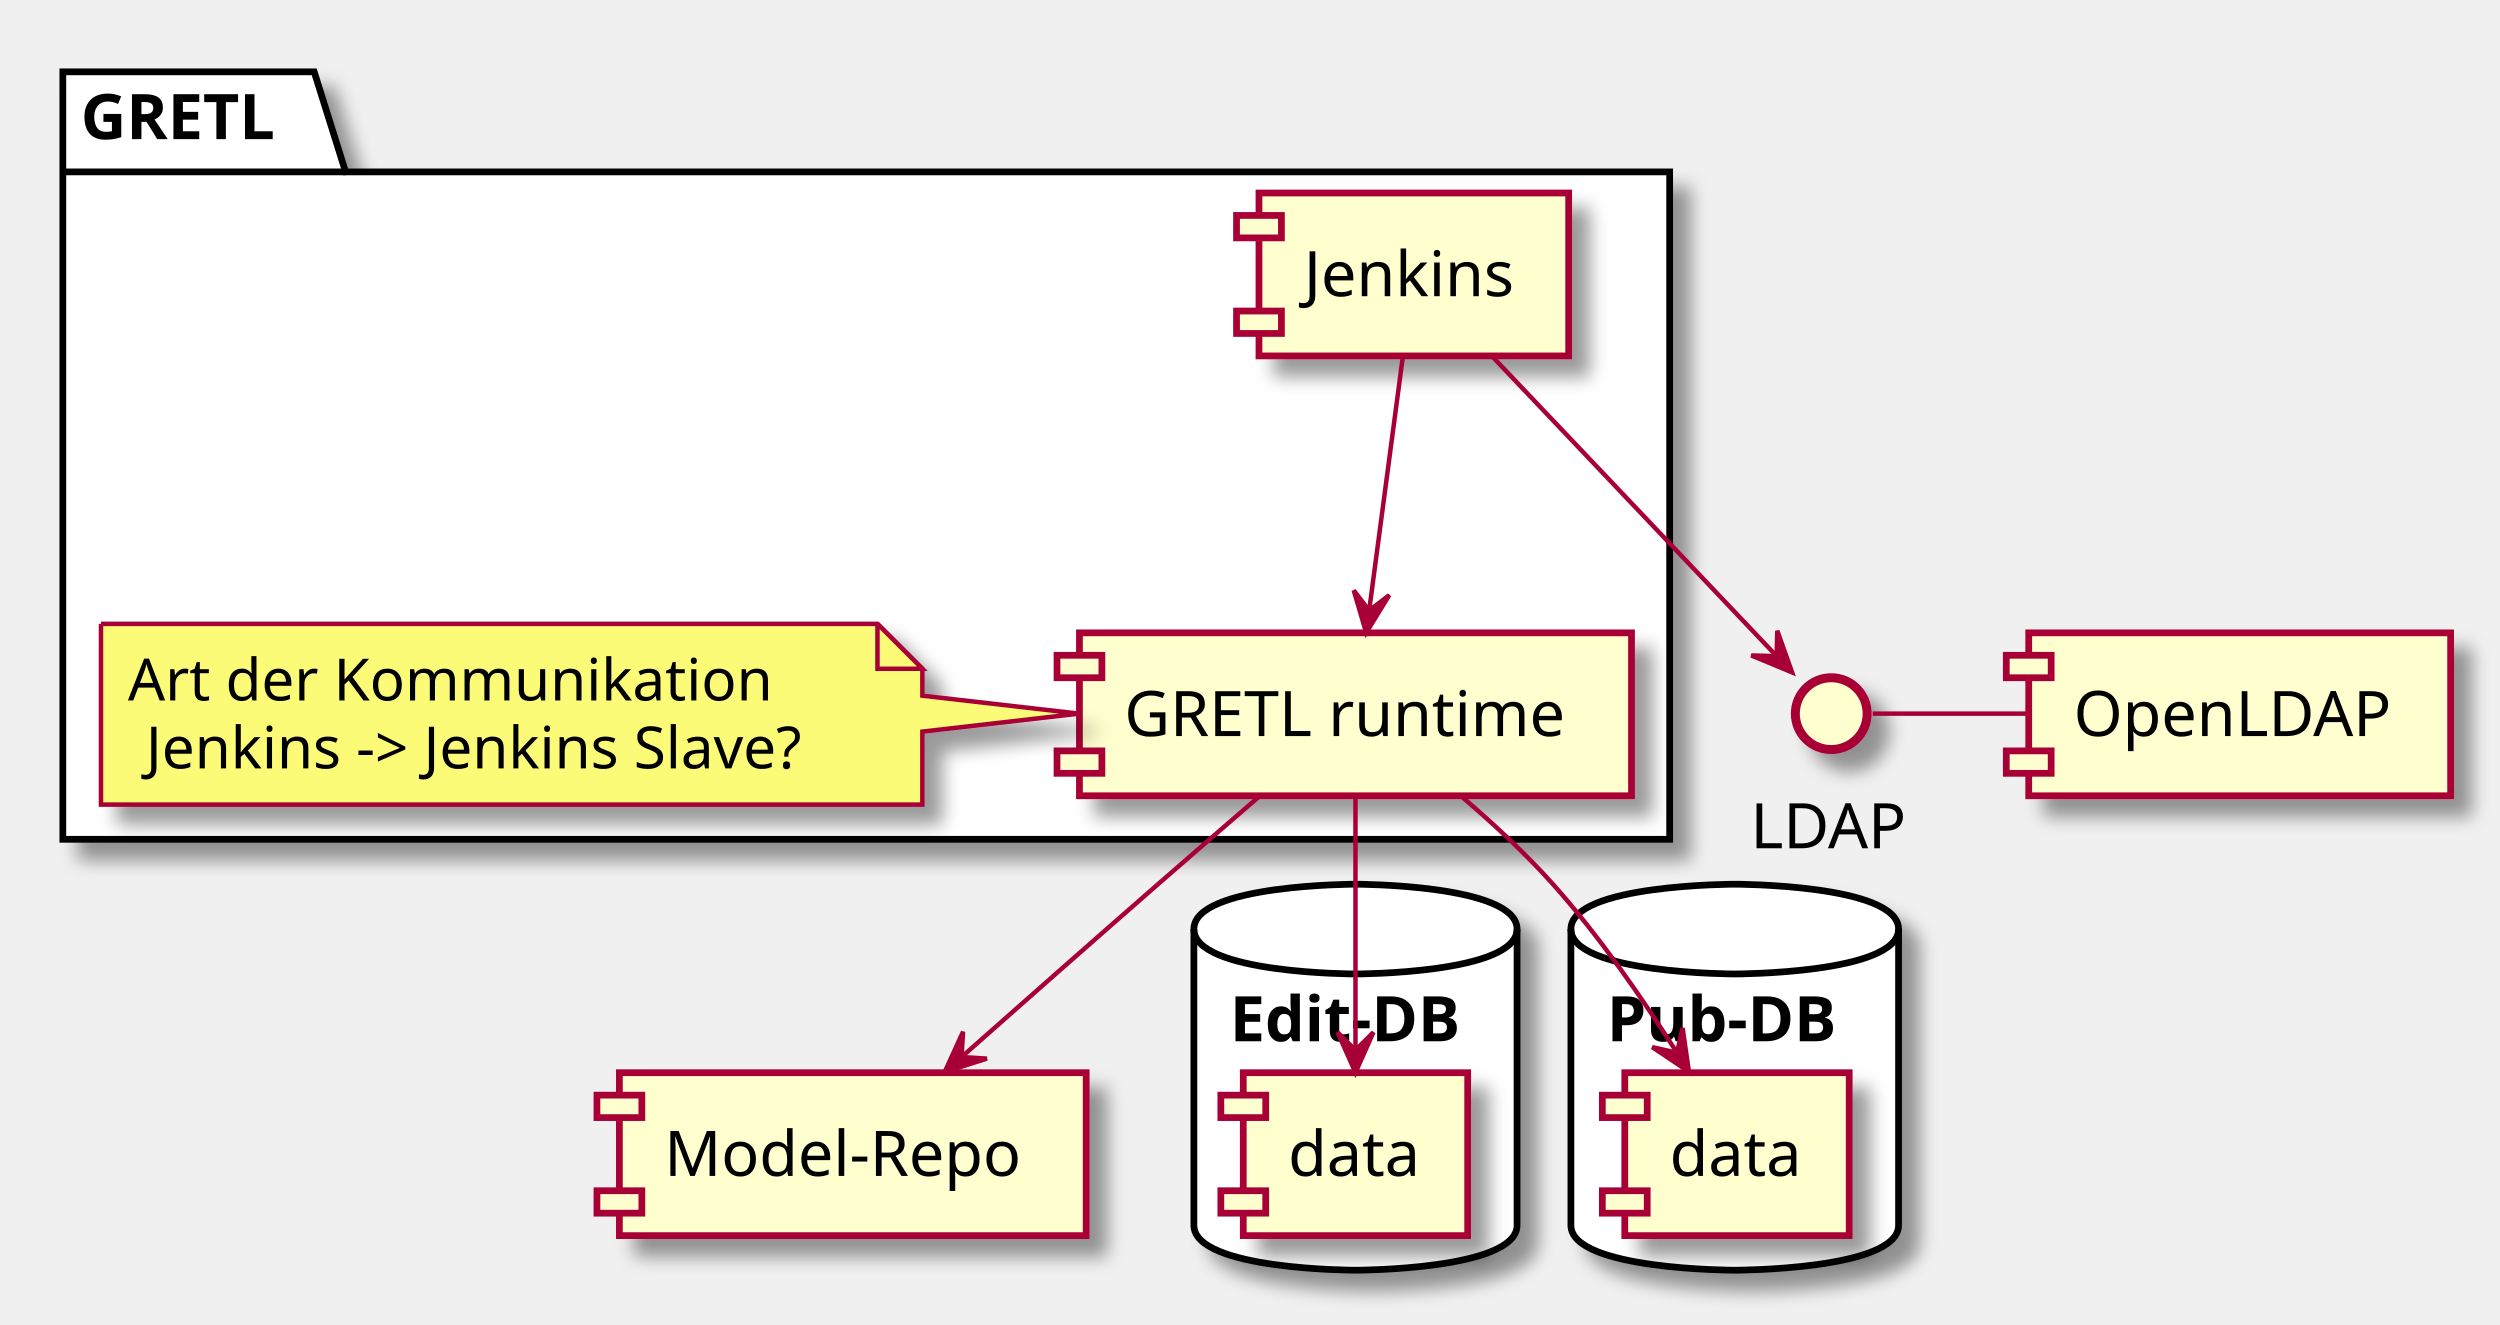
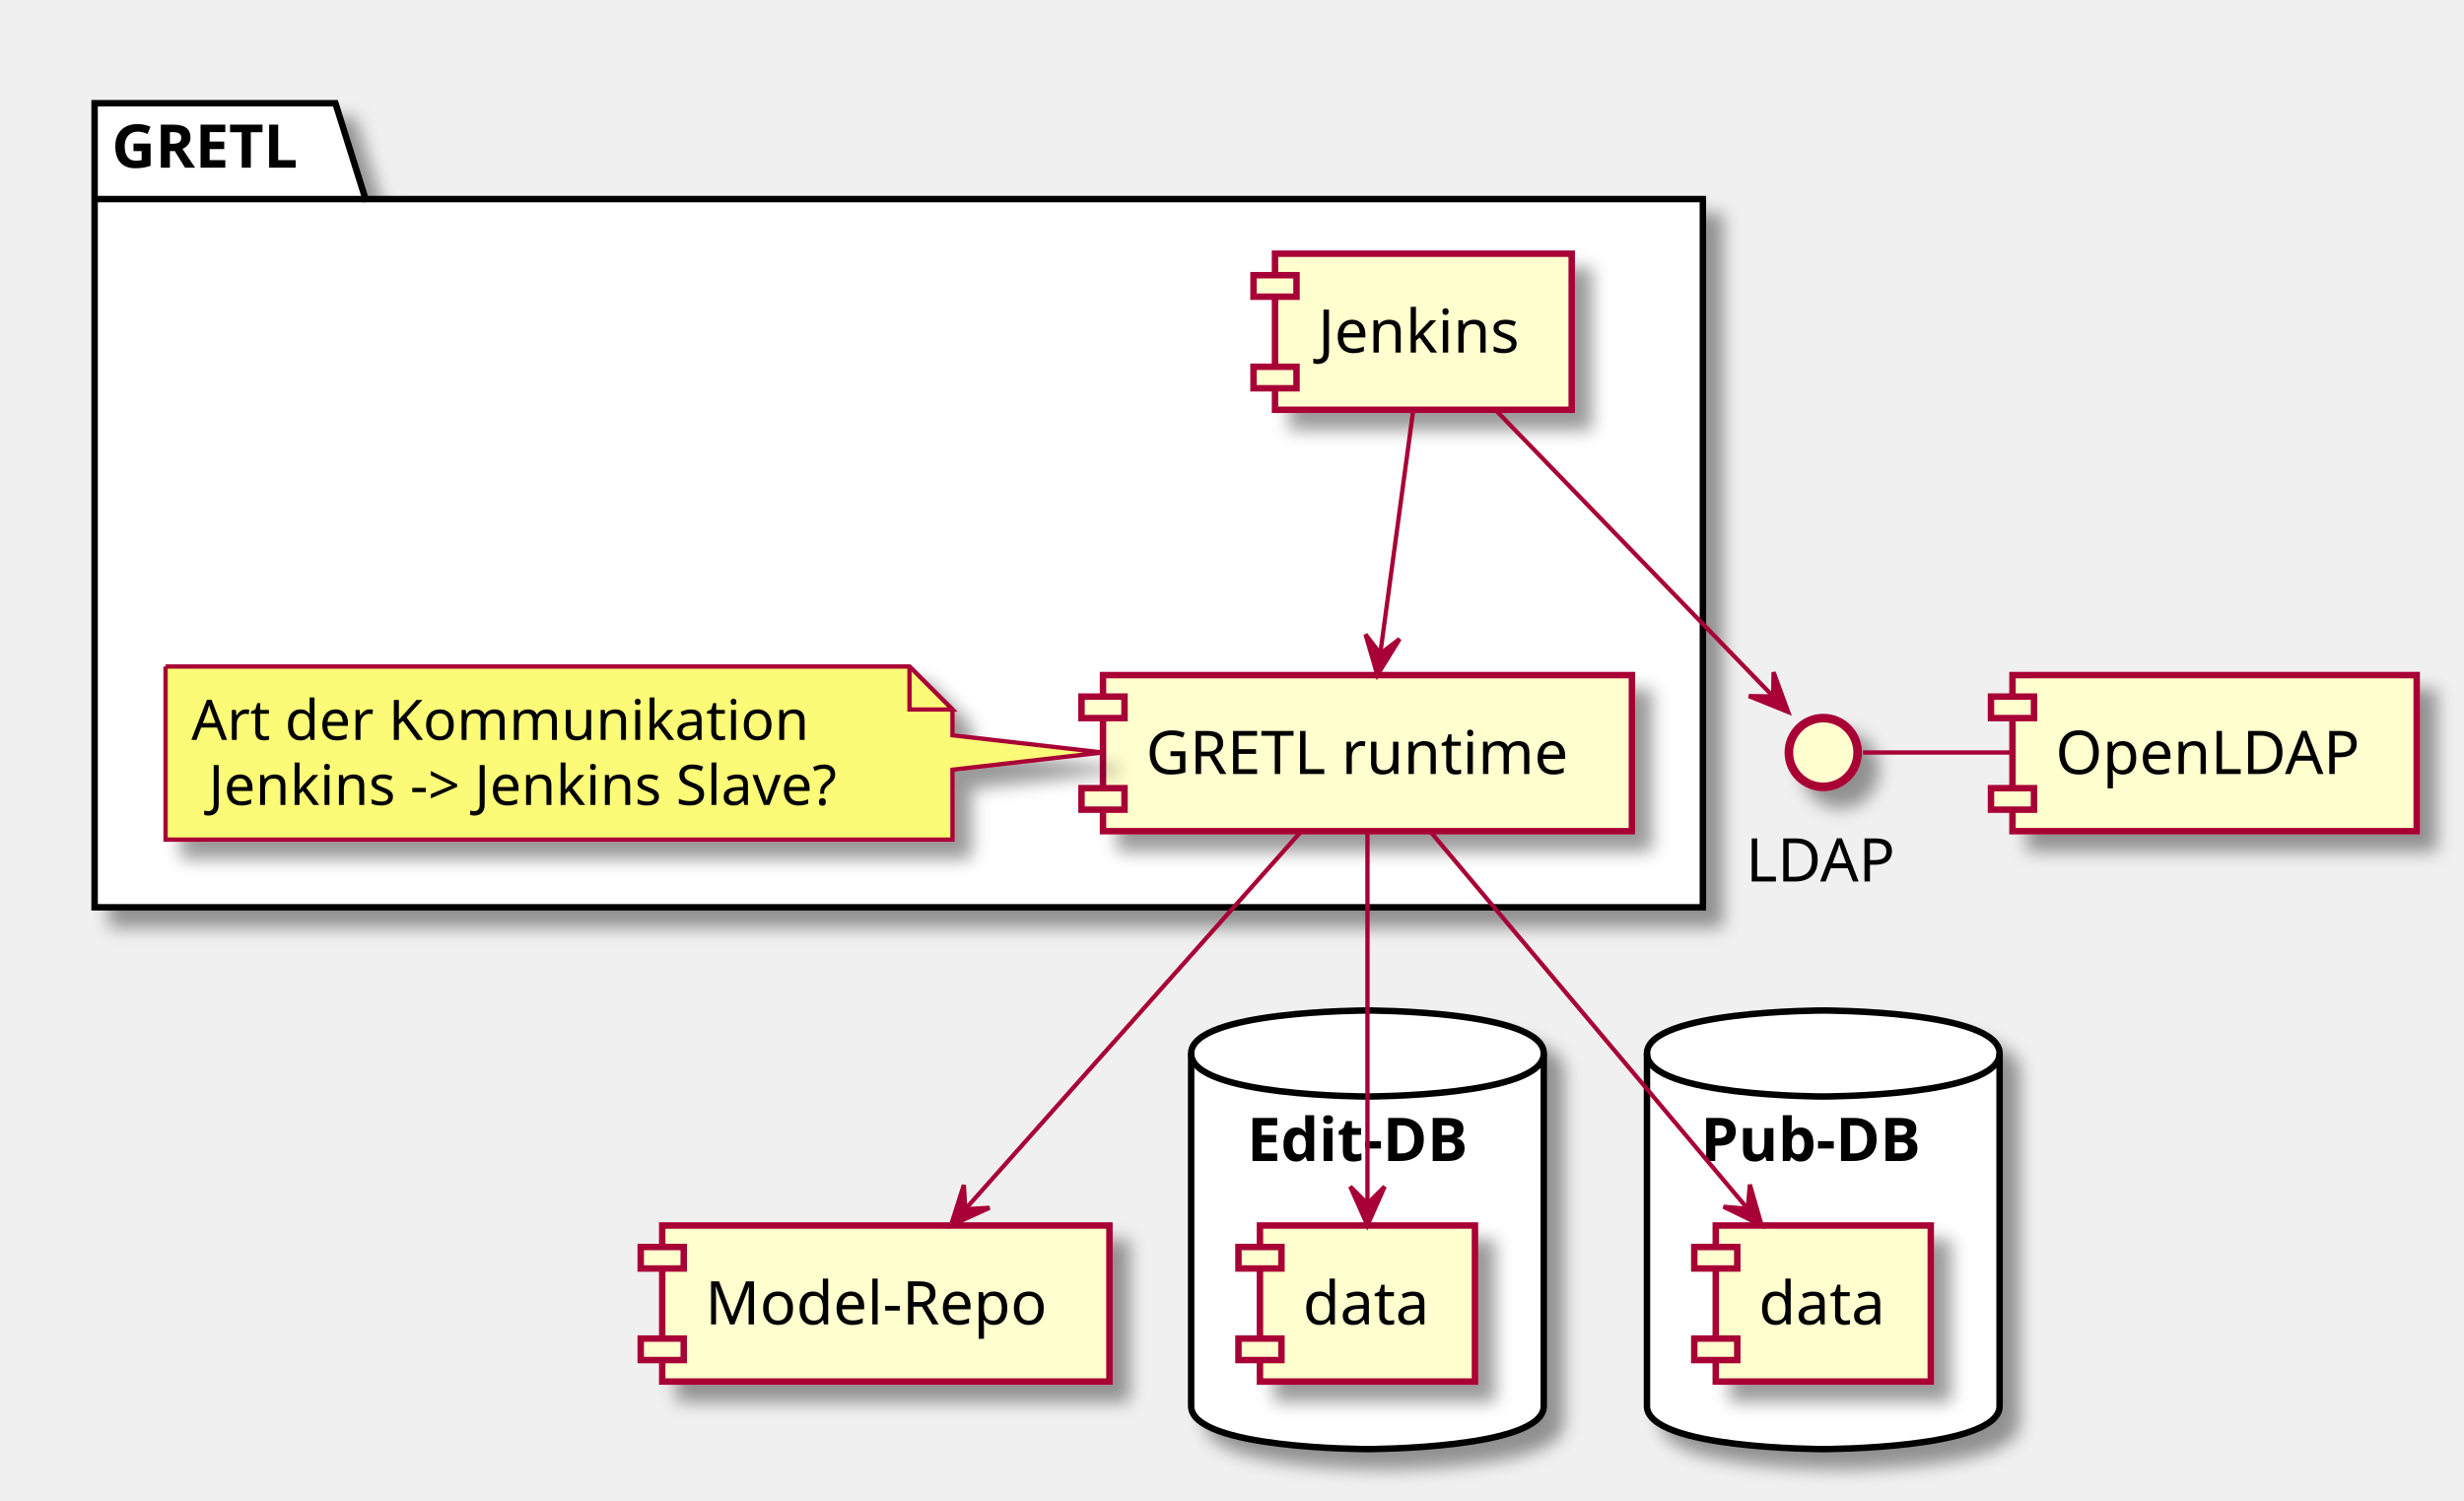
- <svg xmlns="http://www.w3.org/2000/svg" contentScriptType="application/ecmascript" contentStyleType="text/css" height="295px" preserveAspectRatio="none" style="width:557px;height:295px;" version="1.1" viewBox="0 0 557 295" width="557px" zoomAndPan="magnify">
+ <svg xmlns="http://www.w3.org/2000/svg" contentScriptType="application/ecmascript" contentStyleType="text/css" height="349px" preserveAspectRatio="none" style="width:573px;height:349px;" version="1.1" viewBox="0 0 573 349" width="573px" zoomAndPan="magnify">
  <defs>
    <filter height="300%" id="f6ijkbwwl13ri" width="300%" x="-1" y="-1">
      <feGaussianBlur result="blurOut" stdDeviation="2.0" />
      <feColorMatrix in="blurOut" result="blurOut2" type="matrix" values="0 0 0 0 0 0 0 0 0 0 0 0 0 0 0 0 0 0 .4 0" />
      <feOffset dx="4.0" dy="4.0" in="blurOut2" result="blurOut3" />
      <feBlend in="SourceGraphic" in2="blurOut3" mode="normal" />
    </filter>
  </defs>
  <g>
-     <path d="M266,207 C266,197 302,197 302,197 C302,197 338,197 338,207 L338,273 C338,283 302,283 302,283 C302,283 266,283 266,273 L266,207 " fill="#FFFFFF" filter="url(#f6ijkbwwl13ri)" style="stroke: #000000; stroke-width: 1.5;" />
-     <path d="M266,207 C266,217 302,217 302,217 C302,217 338,217 338,207 " fill="none" style="stroke: #000000; stroke-width: 1.5;" />
-     <text fill="#000000" font-family="sans-serif" font-size="14" font-weight="bold" lengthAdjust="spacingAndGlyphs" textLength="56" x="274" y="231.995">Edit-DB</text>
-     <path d="M350,207 C350,197 386.5,197 386.5,197 C386.5,197 423,197 423,207 L423,273 C423,283 386.5,283 386.5,283 C386.5,283 350,283 350,273 L350,207 " fill="#FFFFFF" filter="url(#f6ijkbwwl13ri)" style="stroke: #000000; stroke-width: 1.5;" />
-     <path d="M350,207 C350,217 386.5,217 386.5,217 C386.5,217 423,217 423,207 " fill="none" style="stroke: #000000; stroke-width: 1.5;" />
-     <text fill="#000000" font-family="sans-serif" font-size="14" font-weight="bold" lengthAdjust="spacingAndGlyphs" textLength="57" x="358" y="231.995">Pub-DB</text>
-     <polygon fill="#FFFFFF" filter="url(#f6ijkbwwl13ri)" points="14,16,70,16,77,38.297,372,38.297,372,187,14,187,14,16" style="stroke: #000000; stroke-width: 1.5;" />
-     <line style="stroke: #000000; stroke-width: 1.5;" x1="14" x2="77" y1="38.297" y2="38.297" />
-     <text fill="#000000" font-family="sans-serif" font-size="14" font-weight="bold" lengthAdjust="spacingAndGlyphs" textLength="50" x="18" y="30.995">GRETL</text>
-     <rect fill="#FEFECE" filter="url(#f6ijkbwwl13ri)" height="36.297" style="stroke: #A80036; stroke-width: 1.5;" width="50" x="277" y="239" />
-     <rect fill="#FEFECE" height="5" style="stroke: #A80036; stroke-width: 1.5;" width="10" x="272" y="244" />
-     <rect fill="#FEFECE" height="5" style="stroke: #A80036; stroke-width: 1.5;" width="10" x="272" y="265.297" />
-     <text fill="#000000" font-family="sans-serif" font-size="14" lengthAdjust="spacingAndGlyphs" textLength="30" x="287" y="261.995">data</text>
-     <rect fill="#FEFECE" filter="url(#f6ijkbwwl13ri)" height="36.297" style="stroke: #A80036; stroke-width: 1.5;" width="50" x="362" y="239" />
-     <rect fill="#FEFECE" height="5" style="stroke: #A80036; stroke-width: 1.5;" width="10" x="357" y="244" />
-     <rect fill="#FEFECE" height="5" style="stroke: #A80036; stroke-width: 1.5;" width="10" x="357" y="265.297" />
-     <text fill="#000000" font-family="sans-serif" font-size="14" lengthAdjust="spacingAndGlyphs" textLength="30" x="372" y="261.995">data</text>
-     <rect fill="#FEFECE" filter="url(#f6ijkbwwl13ri)" height="36.297" style="stroke: #A80036; stroke-width: 1.5;" width="69" x="280.5" y="43" />
-     <rect fill="#FEFECE" height="5" style="stroke: #A80036; stroke-width: 1.5;" width="10" x="275.5" y="48" />
-     <rect fill="#FEFECE" height="5" style="stroke: #A80036; stroke-width: 1.5;" width="10" x="275.5" y="69.297" />
-     <text fill="#000000" font-family="sans-serif" font-size="14" lengthAdjust="spacingAndGlyphs" textLength="49" x="290.5" y="65.995">Jenkins</text>
-     <rect fill="#FEFECE" filter="url(#f6ijkbwwl13ri)" height="36.297" style="stroke: #A80036; stroke-width: 1.5;" width="123" x="240.5" y="141" />
-     <rect fill="#FEFECE" height="5" style="stroke: #A80036; stroke-width: 1.5;" width="10" x="235.5" y="146" />
-     <rect fill="#FEFECE" height="5" style="stroke: #A80036; stroke-width: 1.5;" width="10" x="235.5" y="167.297" />
-     <text fill="#000000" font-family="sans-serif" font-size="14" lengthAdjust="spacingAndGlyphs" textLength="103" x="250.5" y="163.995">GRETL runtime</text>
-     <path d="M22.5,139 L22.5,179.266 A0,0 0 0 0 22.5,179.266 L205.5,179.266 A0,0 0 0 0 205.5,179.266 L205.5,163 L240.37,159 L205.5,155 L205.5,149 L195.5,139 L22.5,139 A0,0 0 0 0 22.5,139 " fill="#FBFB77" filter="url(#f6ijkbwwl13ri)" style="stroke: #A80036; stroke-width: 1.0;" />
-     <path d="M195.5,139 L195.5,149 L205.5,149 L195.5,139 " fill="#FBFB77" style="stroke: #A80036; stroke-width: 1.0;" />
-     <text fill="#000000" font-family="sans-serif" font-size="13" lengthAdjust="spacingAndGlyphs" textLength="148" x="28.5" y="156.067">Art der Kommunikation</text>
-     <text fill="#000000" font-family="sans-serif" font-size="13" lengthAdjust="spacingAndGlyphs" textLength="158" x="32.5" y="171.2">Jenkins -&gt; Jenkins Slave?</text>
-     <rect fill="#FEFECE" filter="url(#f6ijkbwwl13ri)" height="36.297" style="stroke: #A80036; stroke-width: 1.5;" width="94" x="452" y="141" />
-     <rect fill="#FEFECE" height="5" style="stroke: #A80036; stroke-width: 1.5;" width="10" x="447" y="146" />
-     <rect fill="#FEFECE" height="5" style="stroke: #A80036; stroke-width: 1.5;" width="10" x="447" y="167.297" />
-     <text fill="#000000" font-family="sans-serif" font-size="14" lengthAdjust="spacingAndGlyphs" textLength="74" x="462" y="163.995">OpenLDAP</text>
-     <ellipse cx="408" cy="159" fill="#FEFECE" filter="url(#f6ijkbwwl13ri)" rx="8" ry="8" style="stroke: #A80036; stroke-width: 2.0;" />
-     <text fill="#000000" font-family="sans-serif" font-size="14" lengthAdjust="spacingAndGlyphs" textLength="36" x="390" y="188.995">LDAP</text>
-     <rect fill="#FEFECE" filter="url(#f6ijkbwwl13ri)" height="36.297" style="stroke: #A80036; stroke-width: 1.5;" width="104" x="138" y="239" />
-     <rect fill="#FEFECE" height="5" style="stroke: #A80036; stroke-width: 1.5;" width="10" x="133" y="244" />
-     <rect fill="#FEFECE" height="5" style="stroke: #A80036; stroke-width: 1.5;" width="10" x="133" y="265.297" />
-     <text fill="#000000" font-family="sans-serif" font-size="14" lengthAdjust="spacingAndGlyphs" textLength="84" x="148" y="261.995">Model-Repo</text>
-     <path d="M417.242,159 C428.739,159 440.237,159 451.734,159 " fill="none" id="ldi-lda" style="stroke: #A80036; stroke-width: 1.0;" />
-     <path d="M312.555,79.433 C310.435,95.412 307.358,118.611 305.072,135.84 " fill="none" id="jenk-&gt;gretl" style="stroke: #A80036; stroke-width: 1.0;" />
-     <polygon fill="#A80036" points="304.39,140.981,309.539,132.585,305.048,136.024,301.609,131.533,304.39,140.981" style="stroke: #A80036; stroke-width: 1.0;" />
-     <path d="M332.493,79.433 C350.983,98.918 379.663,129.139 395.834,146.18 " fill="none" id="jenk-&gt;ldi" style="stroke: #A80036; stroke-width: 1.0;" />
-     <polygon fill="#A80036" points="399.278,149.809,395.984,140.528,395.836,146.183,390.182,146.035,399.278,149.809" style="stroke: #A80036; stroke-width: 1.0;" />
-     <path d="M280.923,177.124 C273.646,183.402 265.452,190.495 258,197 C243.489,209.667 227.317,223.931 214.386,235.371 " fill="none" id="gretl-&gt;repo" style="stroke: #A80036; stroke-width: 1.0;" />
-     <polygon fill="#A80036" points="210.482,238.827,219.873,235.857,214.226,235.513,214.571,229.866,210.482,238.827" style="stroke: #A80036; stroke-width: 1.0;" />
-     <path d="M302,177.433 C302,193.412 302,216.611 302,233.84 " fill="none" id="gretl-&gt;edit" style="stroke: #A80036; stroke-width: 1.0;" />
-     <polygon fill="#A80036" points="302,238.981,306,229.981,302,233.981,298,229.981,302,238.981" style="stroke: #A80036; stroke-width: 1.0;" />
-     <path d="M325.421,177.277 C332.393,183.218 339.815,190.074 346,197 C356.238,208.464 366.017,222.606 373.455,234.279 " fill="none" id="gretl-&gt;pub" style="stroke: #A80036; stroke-width: 1.0;" />
-     <polygon fill="#A80036" points="376.289,238.786,374.884,229.038,373.627,234.553,368.112,233.297,376.289,238.786" style="stroke: #A80036; stroke-width: 1.0;" />
+     <path d="M277,245 C277,235 318,235 318,235 C318,235 359,235 359,245 L359,327 C359,337 318,337 318,337 C318,337 277,337 277,327 L277,245 " fill="#FFFFFF" filter="url(#f6ijkbwwl13ri)" style="stroke: #000000; stroke-width: 1.5;" />
+     <path d="M277,245 C277,255 318,255 318,255 C318,255 359,255 359,245 " fill="none" style="stroke: #000000; stroke-width: 1.5;" />
+     <text fill="#000000" font-family="sans-serif" font-size="14" font-weight="bold" lengthAdjust="spacingAndGlyphs" textLength="56" x="290" y="269.995">Edit-DB</text>
+     <path d="M383,245 C383,235 424,235 424,235 C424,235 465,235 465,245 L465,327 C465,337 424,337 424,337 C424,337 383,337 383,327 L383,245 " fill="#FFFFFF" filter="url(#f6ijkbwwl13ri)" style="stroke: #000000; stroke-width: 1.5;" />
+     <path d="M383,245 C383,255 424,255 424,255 C424,255 465,255 465,245 " fill="none" style="stroke: #000000; stroke-width: 1.5;" />
+     <text fill="#000000" font-family="sans-serif" font-size="14" font-weight="bold" lengthAdjust="spacingAndGlyphs" textLength="57" x="395.5" y="269.995">Pub-DB</text>
+     <polygon fill="#FFFFFF" filter="url(#f6ijkbwwl13ri)" points="22,24,78,24,85,46.297,396,46.297,396,211,22,211,22,24" style="stroke: #000000; stroke-width: 1.5;" />
+     <line style="stroke: #000000; stroke-width: 1.5;" x1="22" x2="85" y1="46.297" y2="46.297" />
+     <text fill="#000000" font-family="sans-serif" font-size="14" font-weight="bold" lengthAdjust="spacingAndGlyphs" textLength="50" x="26" y="38.995">GRETL</text>
+     <rect fill="#FEFECE" filter="url(#f6ijkbwwl13ri)" height="36.297" style="stroke: #A80036; stroke-width: 1.5;" width="50" x="293" y="285" />
+     <rect fill="#FEFECE" height="5" style="stroke: #A80036; stroke-width: 1.5;" width="10" x="288" y="290" />
+     <rect fill="#FEFECE" height="5" style="stroke: #A80036; stroke-width: 1.5;" width="10" x="288" y="311.297" />
+     <text fill="#000000" font-family="sans-serif" font-size="14" lengthAdjust="spacingAndGlyphs" textLength="30" x="303" y="307.995">data</text>
+     <rect fill="#FEFECE" filter="url(#f6ijkbwwl13ri)" height="36.297" style="stroke: #A80036; stroke-width: 1.5;" width="50" x="399" y="285" />
+     <rect fill="#FEFECE" height="5" style="stroke: #A80036; stroke-width: 1.5;" width="10" x="394" y="290" />
+     <rect fill="#FEFECE" height="5" style="stroke: #A80036; stroke-width: 1.5;" width="10" x="394" y="311.297" />
+     <text fill="#000000" font-family="sans-serif" font-size="14" lengthAdjust="spacingAndGlyphs" textLength="30" x="409" y="307.995">data</text>
+     <rect fill="#FEFECE" filter="url(#f6ijkbwwl13ri)" height="36.297" style="stroke: #A80036; stroke-width: 1.5;" width="69" x="296.5" y="59" />
+     <rect fill="#FEFECE" height="5" style="stroke: #A80036; stroke-width: 1.5;" width="10" x="291.5" y="64" />
+     <rect fill="#FEFECE" height="5" style="stroke: #A80036; stroke-width: 1.5;" width="10" x="291.5" y="85.297" />
+     <text fill="#000000" font-family="sans-serif" font-size="14" lengthAdjust="spacingAndGlyphs" textLength="49" x="306.5" y="81.995">Jenkins</text>
+     <rect fill="#FEFECE" filter="url(#f6ijkbwwl13ri)" height="36.297" style="stroke: #A80036; stroke-width: 1.5;" width="123" x="256.5" y="157" />
+     <rect fill="#FEFECE" height="5" style="stroke: #A80036; stroke-width: 1.5;" width="10" x="251.5" y="162" />
+     <rect fill="#FEFECE" height="5" style="stroke: #A80036; stroke-width: 1.5;" width="10" x="251.5" y="183.297" />
+     <text fill="#000000" font-family="sans-serif" font-size="14" lengthAdjust="spacingAndGlyphs" textLength="103" x="266.5" y="179.995">GRETL runtime</text>
+     <path d="M38.5,155 L38.5,195.266 A0,0 0 0 0 38.5,195.266 L221.5,195.266 A0,0 0 0 0 221.5,195.266 L221.5,179 L256.37,175 L221.5,171 L221.5,165 L211.5,155 L38.5,155 A0,0 0 0 0 38.5,155 " fill="#FBFB77" filter="url(#f6ijkbwwl13ri)" style="stroke: #A80036; stroke-width: 1.0;" />
+     <path d="M211.5,155 L211.5,165 L221.5,165 L211.5,155 " fill="#FBFB77" style="stroke: #A80036; stroke-width: 1.0;" />
+     <text fill="#000000" font-family="sans-serif" font-size="13" lengthAdjust="spacingAndGlyphs" textLength="148" x="44.5" y="172.067">Art der Kommunikation</text>
+     <text fill="#000000" font-family="sans-serif" font-size="13" lengthAdjust="spacingAndGlyphs" textLength="158" x="48.5" y="187.2">Jenkins -&gt; Jenkins Slave?</text>
+     <rect fill="#FEFECE" filter="url(#f6ijkbwwl13ri)" height="36.297" style="stroke: #A80036; stroke-width: 1.5;" width="94" x="468" y="157" />
+     <rect fill="#FEFECE" height="5" style="stroke: #A80036; stroke-width: 1.5;" width="10" x="463" y="162" />
+     <rect fill="#FEFECE" height="5" style="stroke: #A80036; stroke-width: 1.5;" width="10" x="463" y="183.297" />
+     <text fill="#000000" font-family="sans-serif" font-size="14" lengthAdjust="spacingAndGlyphs" textLength="74" x="478" y="179.995">OpenLDAP</text>
+     <ellipse cx="424" cy="175" fill="#FEFECE" filter="url(#f6ijkbwwl13ri)" rx="8" ry="8" style="stroke: #A80036; stroke-width: 2.0;" />
+     <text fill="#000000" font-family="sans-serif" font-size="14" lengthAdjust="spacingAndGlyphs" textLength="36" x="406" y="204.995">LDAP</text>
+     <rect fill="#FEFECE" filter="url(#f6ijkbwwl13ri)" height="36.297" style="stroke: #A80036; stroke-width: 1.5;" width="104" x="154" y="285" />
+     <rect fill="#FEFECE" height="5" style="stroke: #A80036; stroke-width: 1.5;" width="10" x="149" y="290" />
+     <rect fill="#FEFECE" height="5" style="stroke: #A80036; stroke-width: 1.5;" width="10" x="149" y="311.297" />
+     <text fill="#000000" font-family="sans-serif" font-size="14" lengthAdjust="spacingAndGlyphs" textLength="84" x="164" y="307.995">Model-Repo</text>
+     <path d="M433.242,175 C444.739,175 456.237,175 467.734,175 " fill="none" id="ldi-lda" style="stroke: #A80036; stroke-width: 1.0;" />
+     <path d="M328.676,95.163 C326.531,110.999 323.335,134.6 320.999,151.851 " fill="none" id="jenk-&gt;gretl" style="stroke: #A80036; stroke-width: 1.0;" />
+     <polygon fill="#A80036" points="320.304,156.986,325.476,148.605,320.976,152.031,317.549,147.53,320.304,156.986" style="stroke: #A80036; stroke-width: 1.0;" />
+     <path d="M347.627,95.163 C366.122,114.255 395.551,144.634 411.954,161.565 " fill="none" id="jenk-&gt;ldi" style="stroke: #A80036; stroke-width: 1.0;" />
+     <polygon fill="#A80036" points="415.828,165.565,412.44,156.317,412.349,161.974,406.693,161.883,415.828,165.565" style="stroke: #A80036; stroke-width: 1.0;" />
+     <path d="M302.662,193.256 C282.303,216.159 246.388,256.563 224.535,281.148 " fill="none" id="gretl-&gt;repo" style="stroke: #A80036; stroke-width: 1.0;" />
+     <polygon fill="#A80036" points="221.153,284.953,230.122,280.884,224.475,281.216,224.143,275.569,221.153,284.953" style="stroke: #A80036; stroke-width: 1.0;" />
+     <path d="M318,193.256 C318,215.782 318,255.238 318,279.921 " fill="none" id="gretl-&gt;edit" style="stroke: #A80036; stroke-width: 1.0;" />
+     <polygon fill="#A80036" points="318,284.953,322,275.953,318,279.953,314,275.953,318,284.953" style="stroke: #A80036; stroke-width: 1.0;" />
+     <path d="M332.517,193.256 C351.705,216.065 385.496,256.231 406.202,280.844 " fill="none" id="gretl-&gt;pub" style="stroke: #A80036; stroke-width: 1.0;" />
+     <polygon fill="#A80036" points="409.659,284.953,406.925,275.491,406.44,281.127,400.804,280.641,409.659,284.953" style="stroke: #A80036; stroke-width: 1.0;" />
  </g>
</svg>
